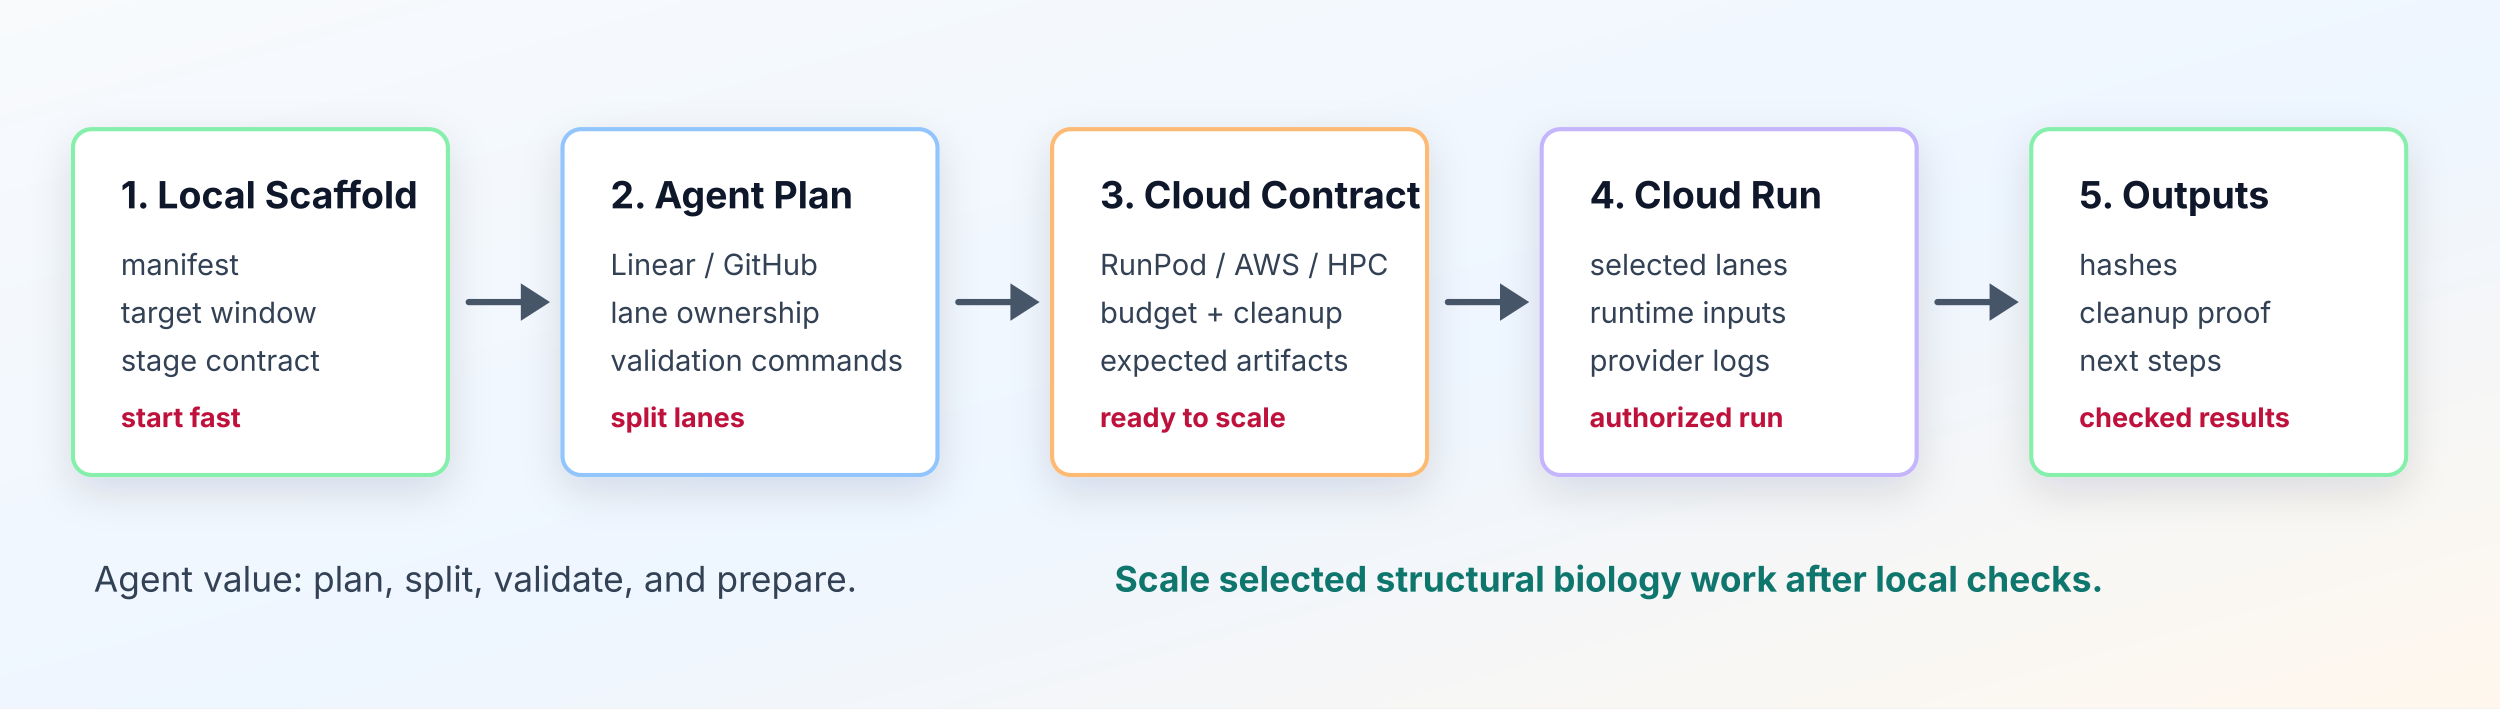
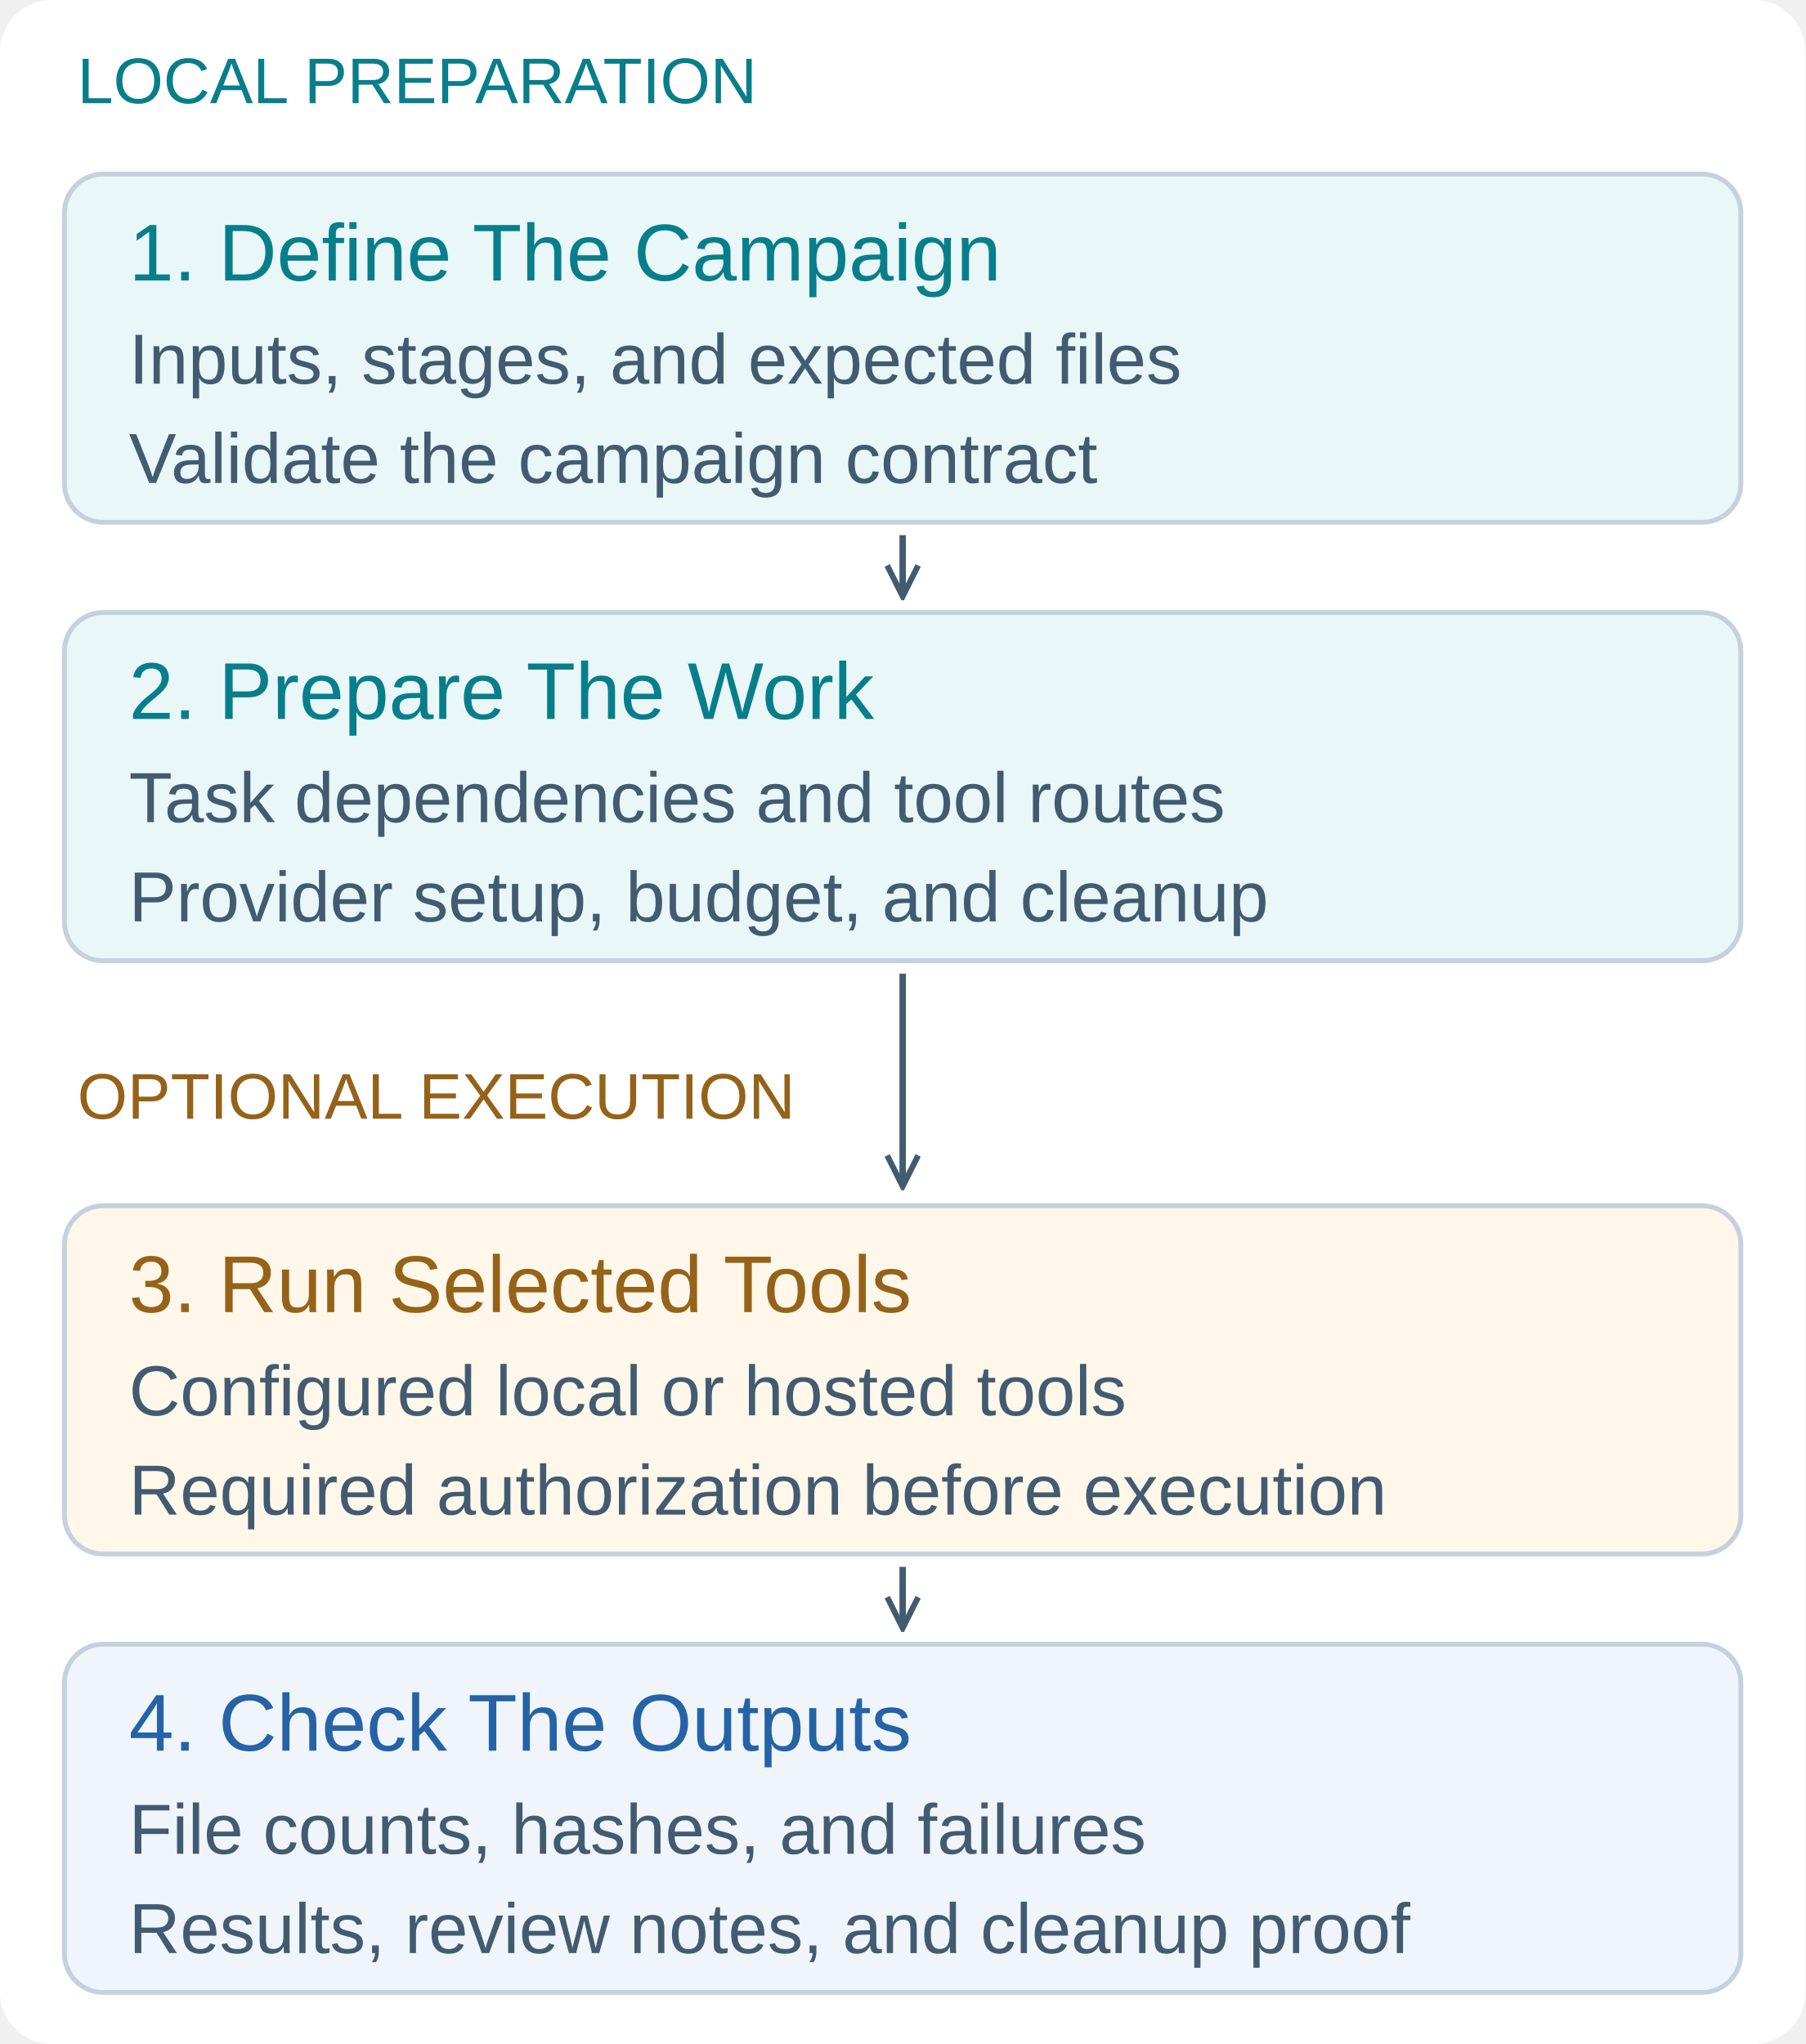
- <svg xmlns="http://www.w3.org/2000/svg" width="1200" height="340" viewBox="0 0 1200 340" role="img" aria-labelledby="title desc">
+ <svg xmlns="http://www.w3.org/2000/svg" width="560" height="634" viewBox="0 0 560 634" role="img" aria-labelledby="title desc">
  <defs>
-     <linearGradient id="bg" x1="0" y1="0" x2="1" y2="1">
-       <stop offset="0" stop-color="#f8fafc" />
-       <stop offset="0.55" stop-color="#eef6ff" />
-       <stop offset="1" stop-color="#fff7ed" />
-     </linearGradient>
-     <filter id="shadow" x="-20%" y="-20%" width="140%" height="140%">
-       <feDropShadow dx="0" dy="7" stdDeviation="10" flood-color="#0f172a" flood-opacity="0.12" />
-     </filter>
+     <marker id="arrow" viewBox="0 0 10 10" refX="9" refY="5" markerWidth="6" markerHeight="6" orient="auto">
+       <path d="M1 1 L9 5 L1 9" fill="none" stroke="#425b70" stroke-width="1.5" />
+     </marker>
  </defs>
-   <rect width="1200" height="340" fill="url(#bg)" />
-   <g font-family="Inter, Arial, sans-serif">
-     <g filter="url(#shadow)">
-       <rect x="35" y="62" width="180" height="166" rx="9" fill="#ffffff" stroke="#86efac" stroke-width="2" />
-       <rect x="270" y="62" width="180" height="166" rx="9" fill="#ffffff" stroke="#93c5fd" stroke-width="2" />
-       <rect x="505" y="62" width="180" height="166" rx="9" fill="#ffffff" stroke="#fdba74" stroke-width="2" />
-       <rect x="740" y="62" width="180" height="166" rx="9" fill="#ffffff" stroke="#c4b5fd" stroke-width="2" />
-       <rect x="975" y="62" width="180" height="166" rx="9" fill="#ffffff" stroke="#86efac" stroke-width="2" />
-     </g>
-     <g fill="#475569" stroke="#475569" stroke-width="3" stroke-linecap="round">
-       <line x1="225" y1="145" x2="250" y2="145" />
-       <path d="M 250 136 L 264 145 L 250 154 Z" stroke="none" />
-       <line x1="460" y1="145" x2="485" y2="145" />
-       <path d="M 485 136 L 499 145 L 485 154 Z" stroke="none" />
-       <line x1="695" y1="145" x2="720" y2="145" />
-       <path d="M 720 136 L 734 145 L 720 154 Z" stroke="none" />
-       <line x1="930" y1="145" x2="955" y2="145" />
-       <path d="M 955 136 L 969 145 L 955 154 Z" stroke="none" />
-     </g>
-     <g fill="#0f172a" font-size="18" font-weight="700">
-       <text x="58" y="100">1. Local Scaffold</text>
-       <text x="293" y="100">2. Agent Plan</text>
-       <text x="528" y="100">3. Cloud Contract</text>
-       <text x="763" y="100">4. Cloud Run</text>
-       <text x="998" y="100">5. Outputs</text>
-     </g>
-     <g fill="#334155" font-size="14">
-       <text x="58" y="132">manifest</text>
-       <text x="58" y="155">target window</text>
-       <text x="58" y="178">stage contract</text>
-       <text x="293" y="132">Linear / GitHub</text>
-       <text x="293" y="155">lane ownership</text>
-       <text x="293" y="178">validation commands</text>
-       <text x="528" y="132">RunPod / AWS / HPC</text>
-       <text x="528" y="155">budget + cleanup</text>
-       <text x="528" y="178">expected artifacts</text>
-       <text x="763" y="132">selected lanes</text>
-       <text x="763" y="155">runtime inputs</text>
-       <text x="763" y="178">provider logs</text>
-       <text x="998" y="132">hashes</text>
-       <text x="998" y="155">cleanup proof</text>
-       <text x="998" y="178">next steps</text>
-     </g>
-     <g fill="#be123c" font-size="13" font-weight="700">
-       <text x="58" y="205">start fast</text>
-       <text x="293" y="205">split lanes</text>
-       <text x="528" y="205">ready to scale</text>
-       <text x="763" y="205">authorized run</text>
-       <text x="998" y="205">checked results</text>
-     </g>
-     <text x="45" y="284" fill="#334155" font-size="17">
-       Agent value: plan, split, validate, and prepare.
-     </text>
-     <text x="535" y="284" fill="#0f766e" font-size="17" font-weight="700">
-       Scale selected structural biology work after local checks.
-     </text>
+   <rect width="560" height="634" rx="16" fill="#ffffff" />
+   <g font-family="Arial, Helvetica, sans-serif">
+     <text x="24" y="32" font-size="20" fill="#087e8b">LOCAL PREPARATION</text>
+     <rect x="20" y="54" width="520" height="108" rx="12" fill="#e9f7f8" stroke="#c4d1de" stroke-width="1.5" />
+     <text x="40" y="87" font-size="25" fill="#087e8b">1. Define The Campaign</text>
+     <text x="40" y="119" font-size="22" fill="#425b70">Inputs, stages, and expected files</text>
+     <text x="40" y="149.8" font-size="22" fill="#425b70">Validate the campaign contract</text>
+     <rect x="20" y="190" width="520" height="108" rx="12" fill="#e9f7f8" stroke="#c4d1de" stroke-width="1.5" />
+     <text x="40" y="223" font-size="25" fill="#087e8b">2. Prepare The Work</text>
+     <text x="40" y="255" font-size="22" fill="#425b70">Task dependencies and tool routes</text>
+     <text x="40" y="285.8" font-size="22" fill="#425b70">Provider setup, budget, and cleanup</text>
+     <rect x="20" y="374" width="520" height="108" rx="12" fill="#fff7e9" stroke="#c4d1de" stroke-width="1.5" />
+     <text x="40" y="407" font-size="25" fill="#956219">3. Run Selected Tools</text>
+     <text x="40" y="439" font-size="22" fill="#425b70">Configured local or hosted tools</text>
+     <text x="40" y="469.8" font-size="22" fill="#425b70">Required authorization before execution</text>
+     <rect x="20" y="510" width="520" height="108" rx="12" fill="#f0f5fc" stroke="#c4d1de" stroke-width="1.5" />
+     <text x="40" y="543" font-size="25" fill="#2563a6">4. Check The Outputs</text>
+     <text x="40" y="575" font-size="22" fill="#425b70">File counts, hashes, and failures</text>
+     <text x="40" y="605.8" font-size="22" fill="#425b70">Results, review notes, and cleanup proof</text>
+     <path d="M280 166 l0 19" fill="none" stroke="#425b70" stroke-width="2" marker-end="url(#arrow)" />
+     <text x="24" y="347" font-size="20" fill="#956219">OPTIONAL EXECUTION</text>
+     <path d="M280 302 l0 66" fill="none" stroke="#425b70" stroke-width="2" marker-end="url(#arrow)" />
+     <path d="M280 486 l0 19" fill="none" stroke="#425b70" stroke-width="2" marker-end="url(#arrow)" />
  </g>
</svg>
